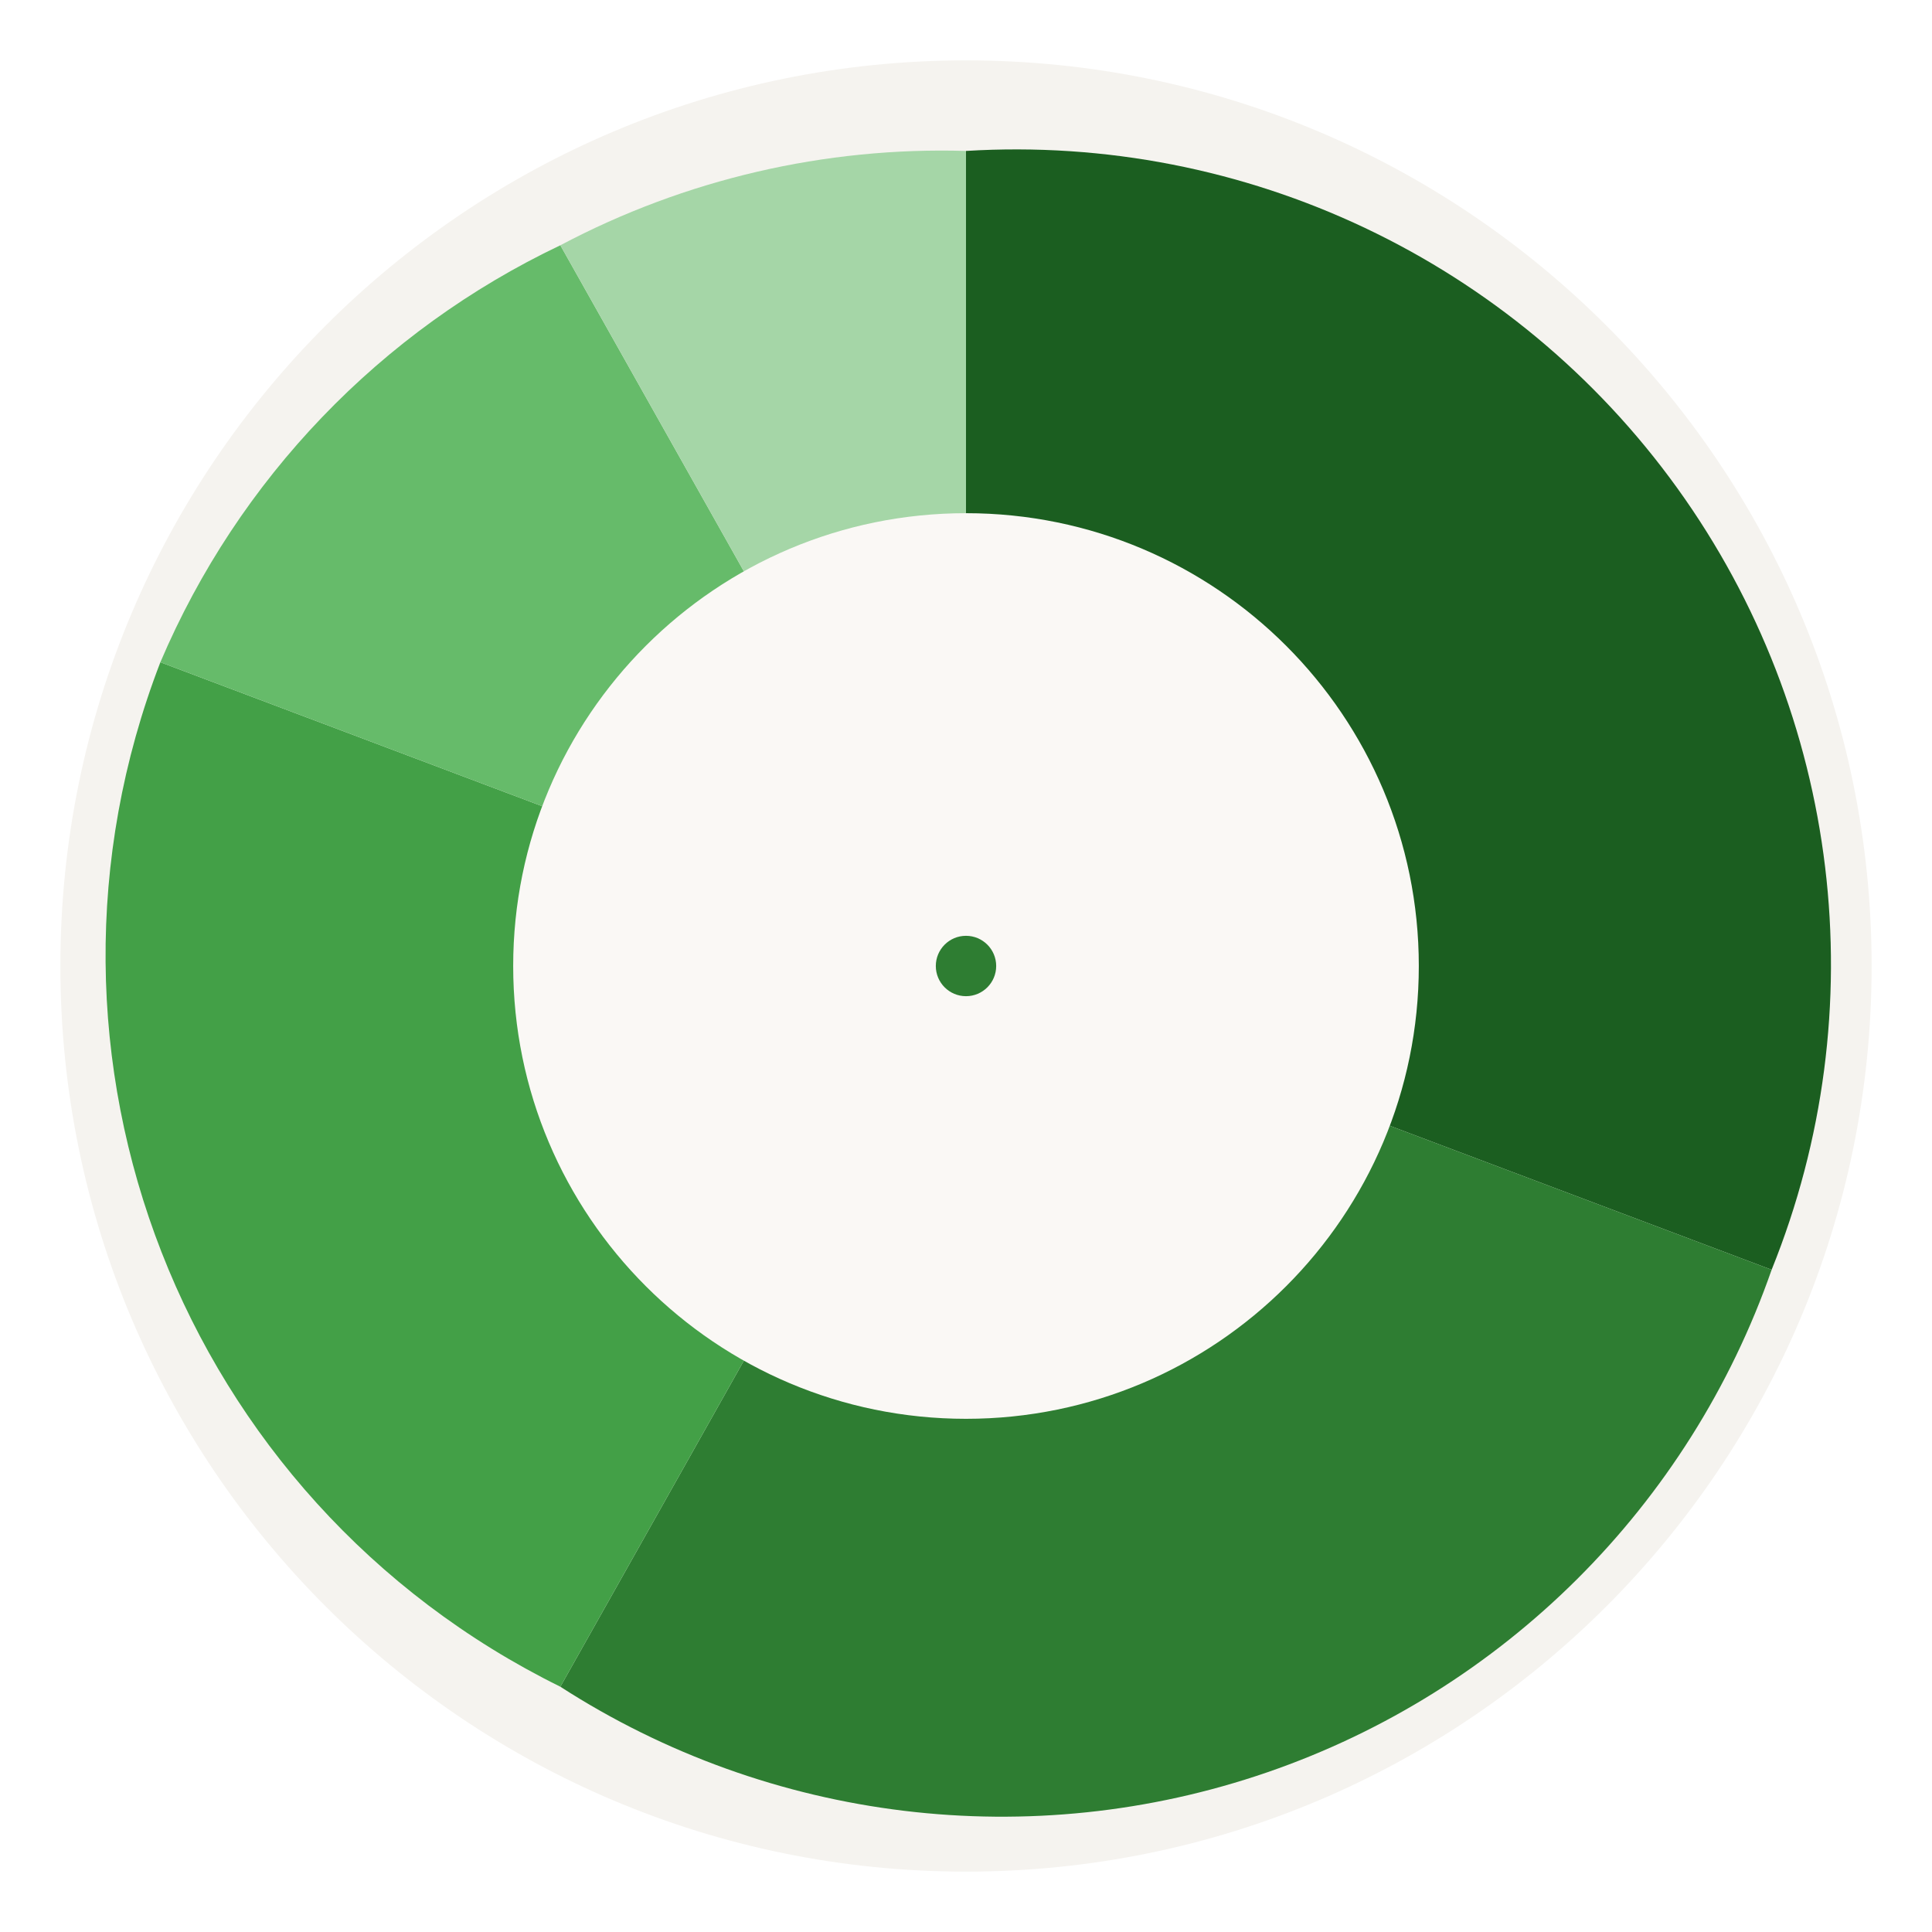
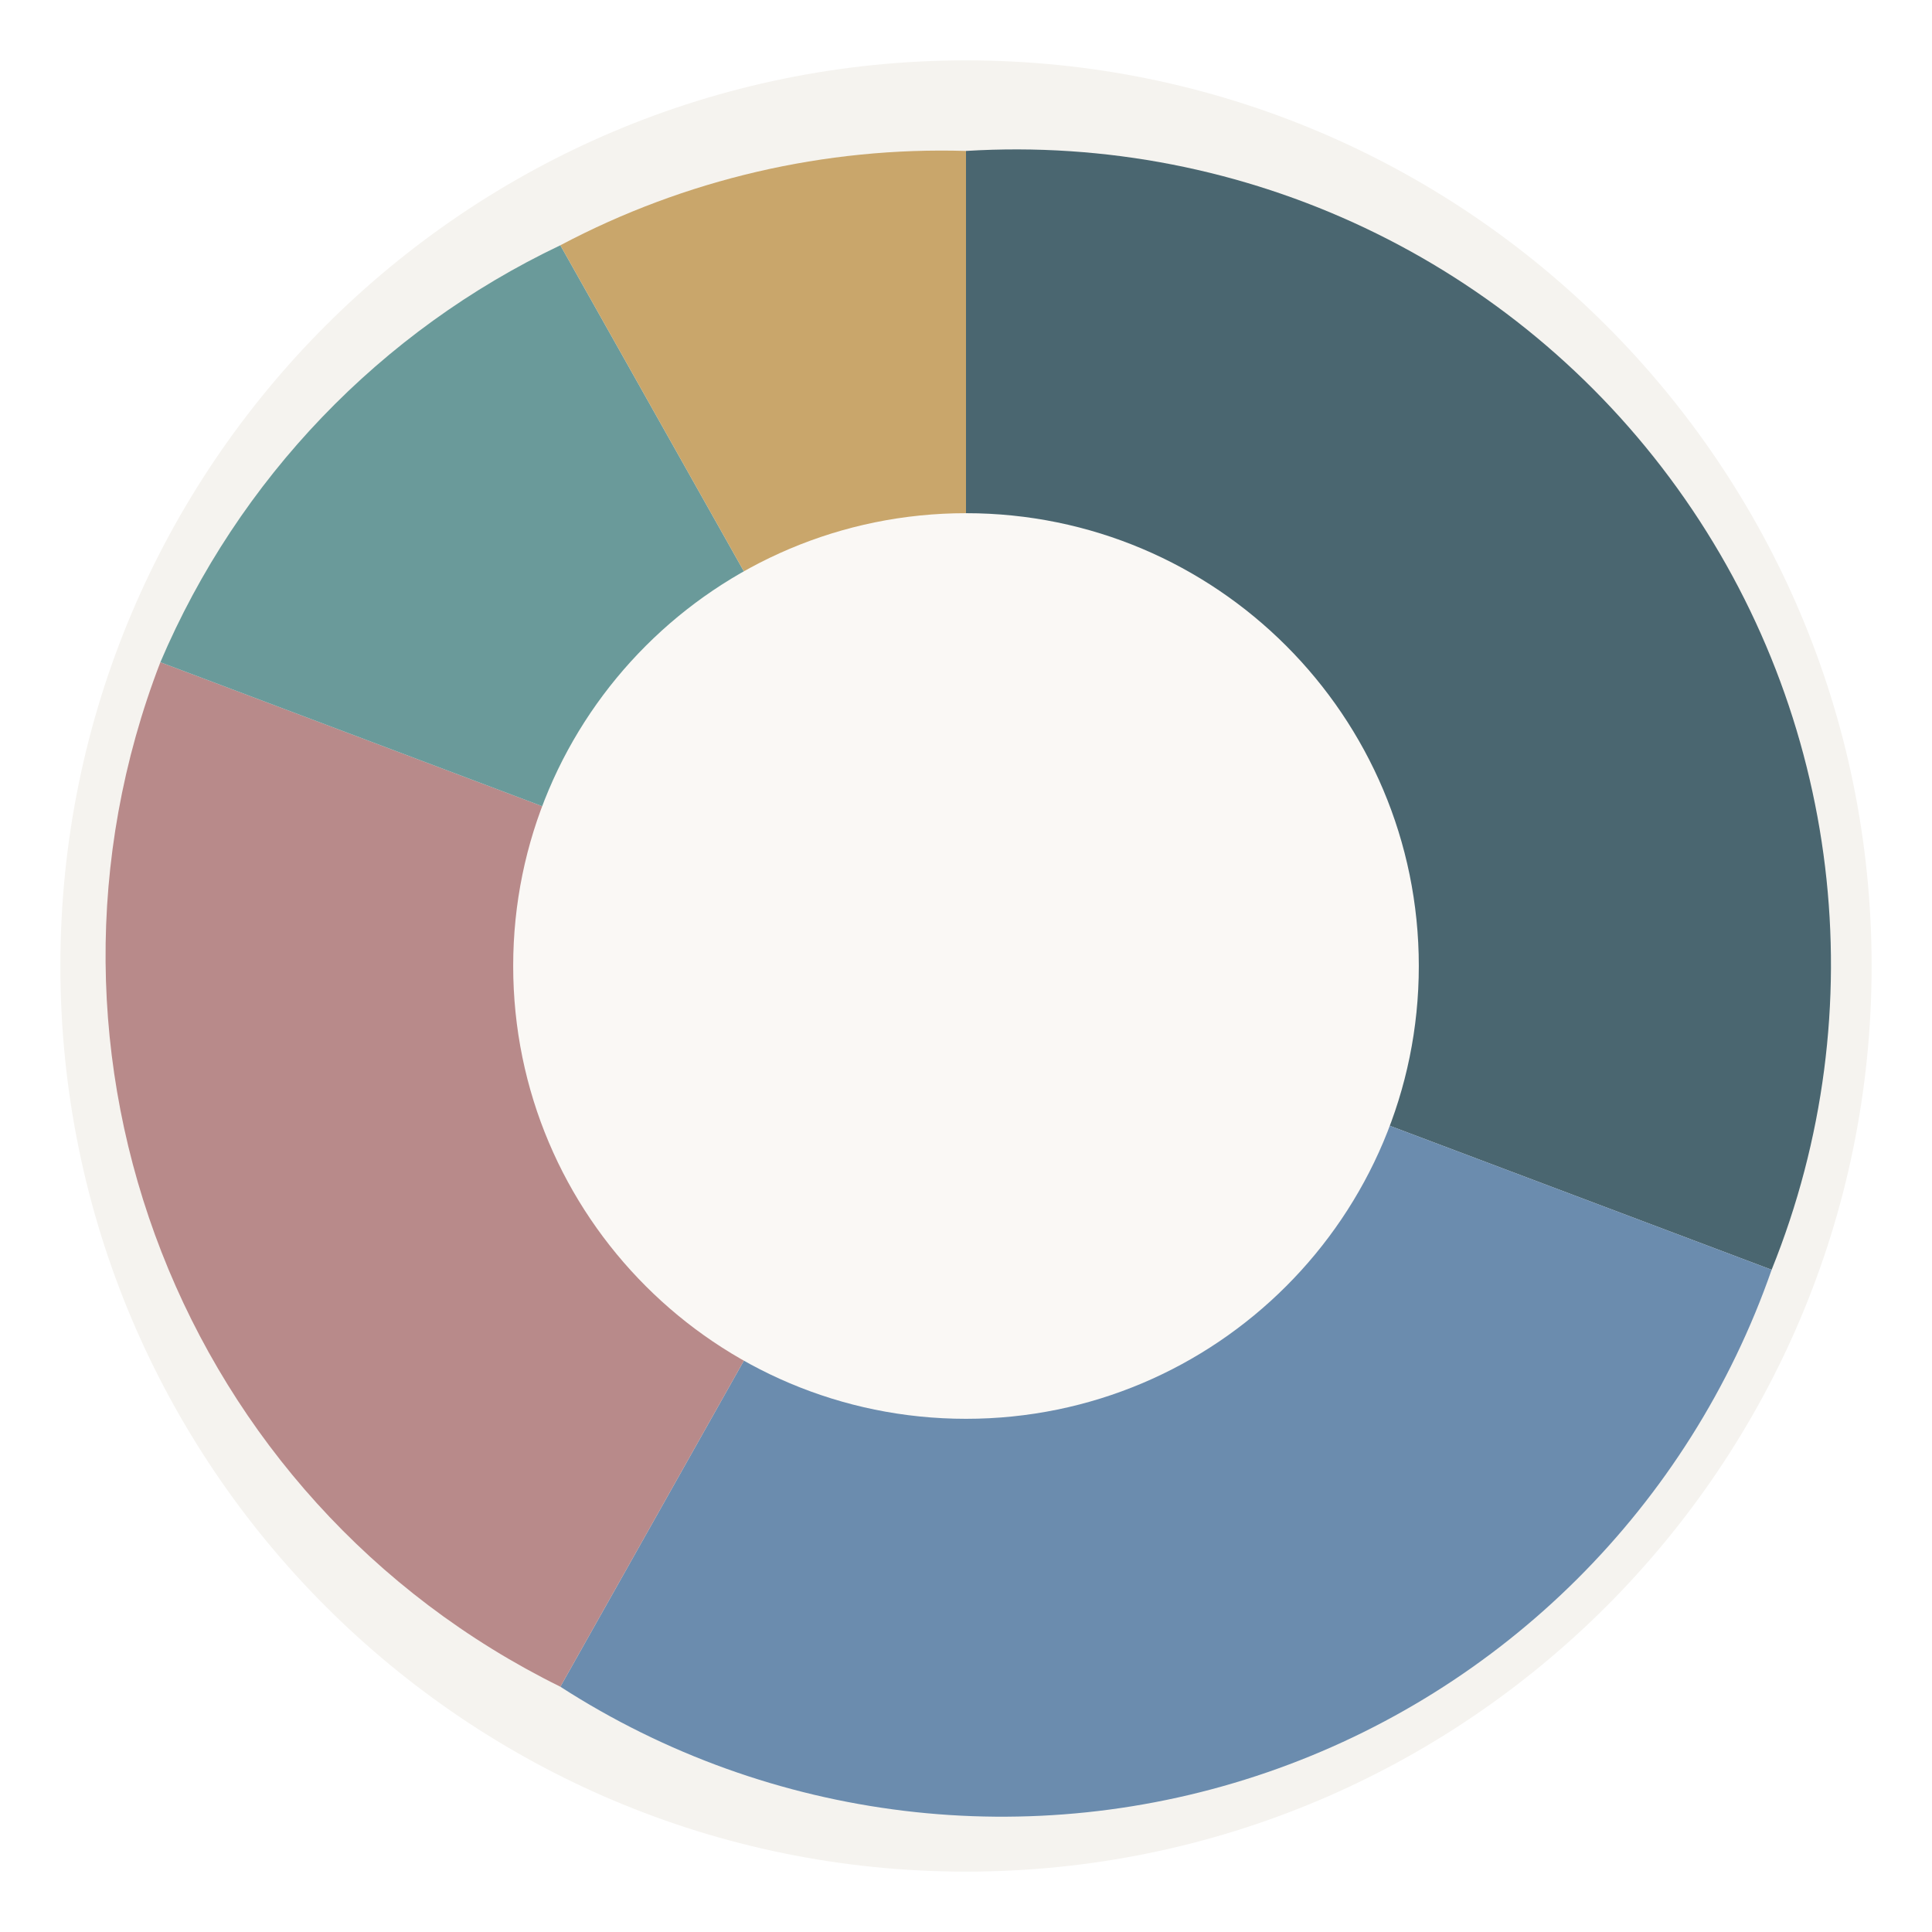
<svg xmlns="http://www.w3.org/2000/svg" width="512" height="512" viewBox="0 0 512 512">
  <circle cx="256" cy="256" r="240" fill="#f5f3ef" />
-   <path d="M256,256 L256,40 A216,216 0 0,1 469.5,336.5 Z" fill="#1b5e20" />
-   <path d="M256,256 L469.5,336.5 A216,216 0 0,1 148.5,447 Z" fill="#2e7d32" />
-   <path d="M256,256 L148.5,447 A216,216 0 0,1 42.5,175.5 Z" fill="#43a047" />
-   <path d="M256,256 L42.5,175.5 A216,216 0 0,1 148.5,65 Z" fill="#66bb6a" />
-   <path d="M256,256 L148.5,65 A216,216 0 0,1 256,40 Z" fill="#a5d6a7" />
+   <path d="M256,256 L256,40 A216,216 0 0,1 469.5,336.5 Z" fill="#4a6670" />
+   <path d="M256,256 L469.5,336.5 A216,216 0 0,1 148.5,447 Z" fill="#6b8cae" />
+   <path d="M256,256 L148.5,447 A216,216 0 0,1 42.5,175.5 Z" fill="#b88a8a" />
+   <path d="M256,256 L42.5,175.5 A216,216 0 0,1 148.5,65 Z" fill="#6a9a9a" />
+   <path d="M256,256 L148.5,65 A216,216 0 0,1 256,40 Z" fill="#c9a66b" />
  <circle cx="256" cy="256" r="120" fill="#faf8f5" />
-   <circle cx="256" cy="256" r="8" fill="#2e7d32" />
</svg>
